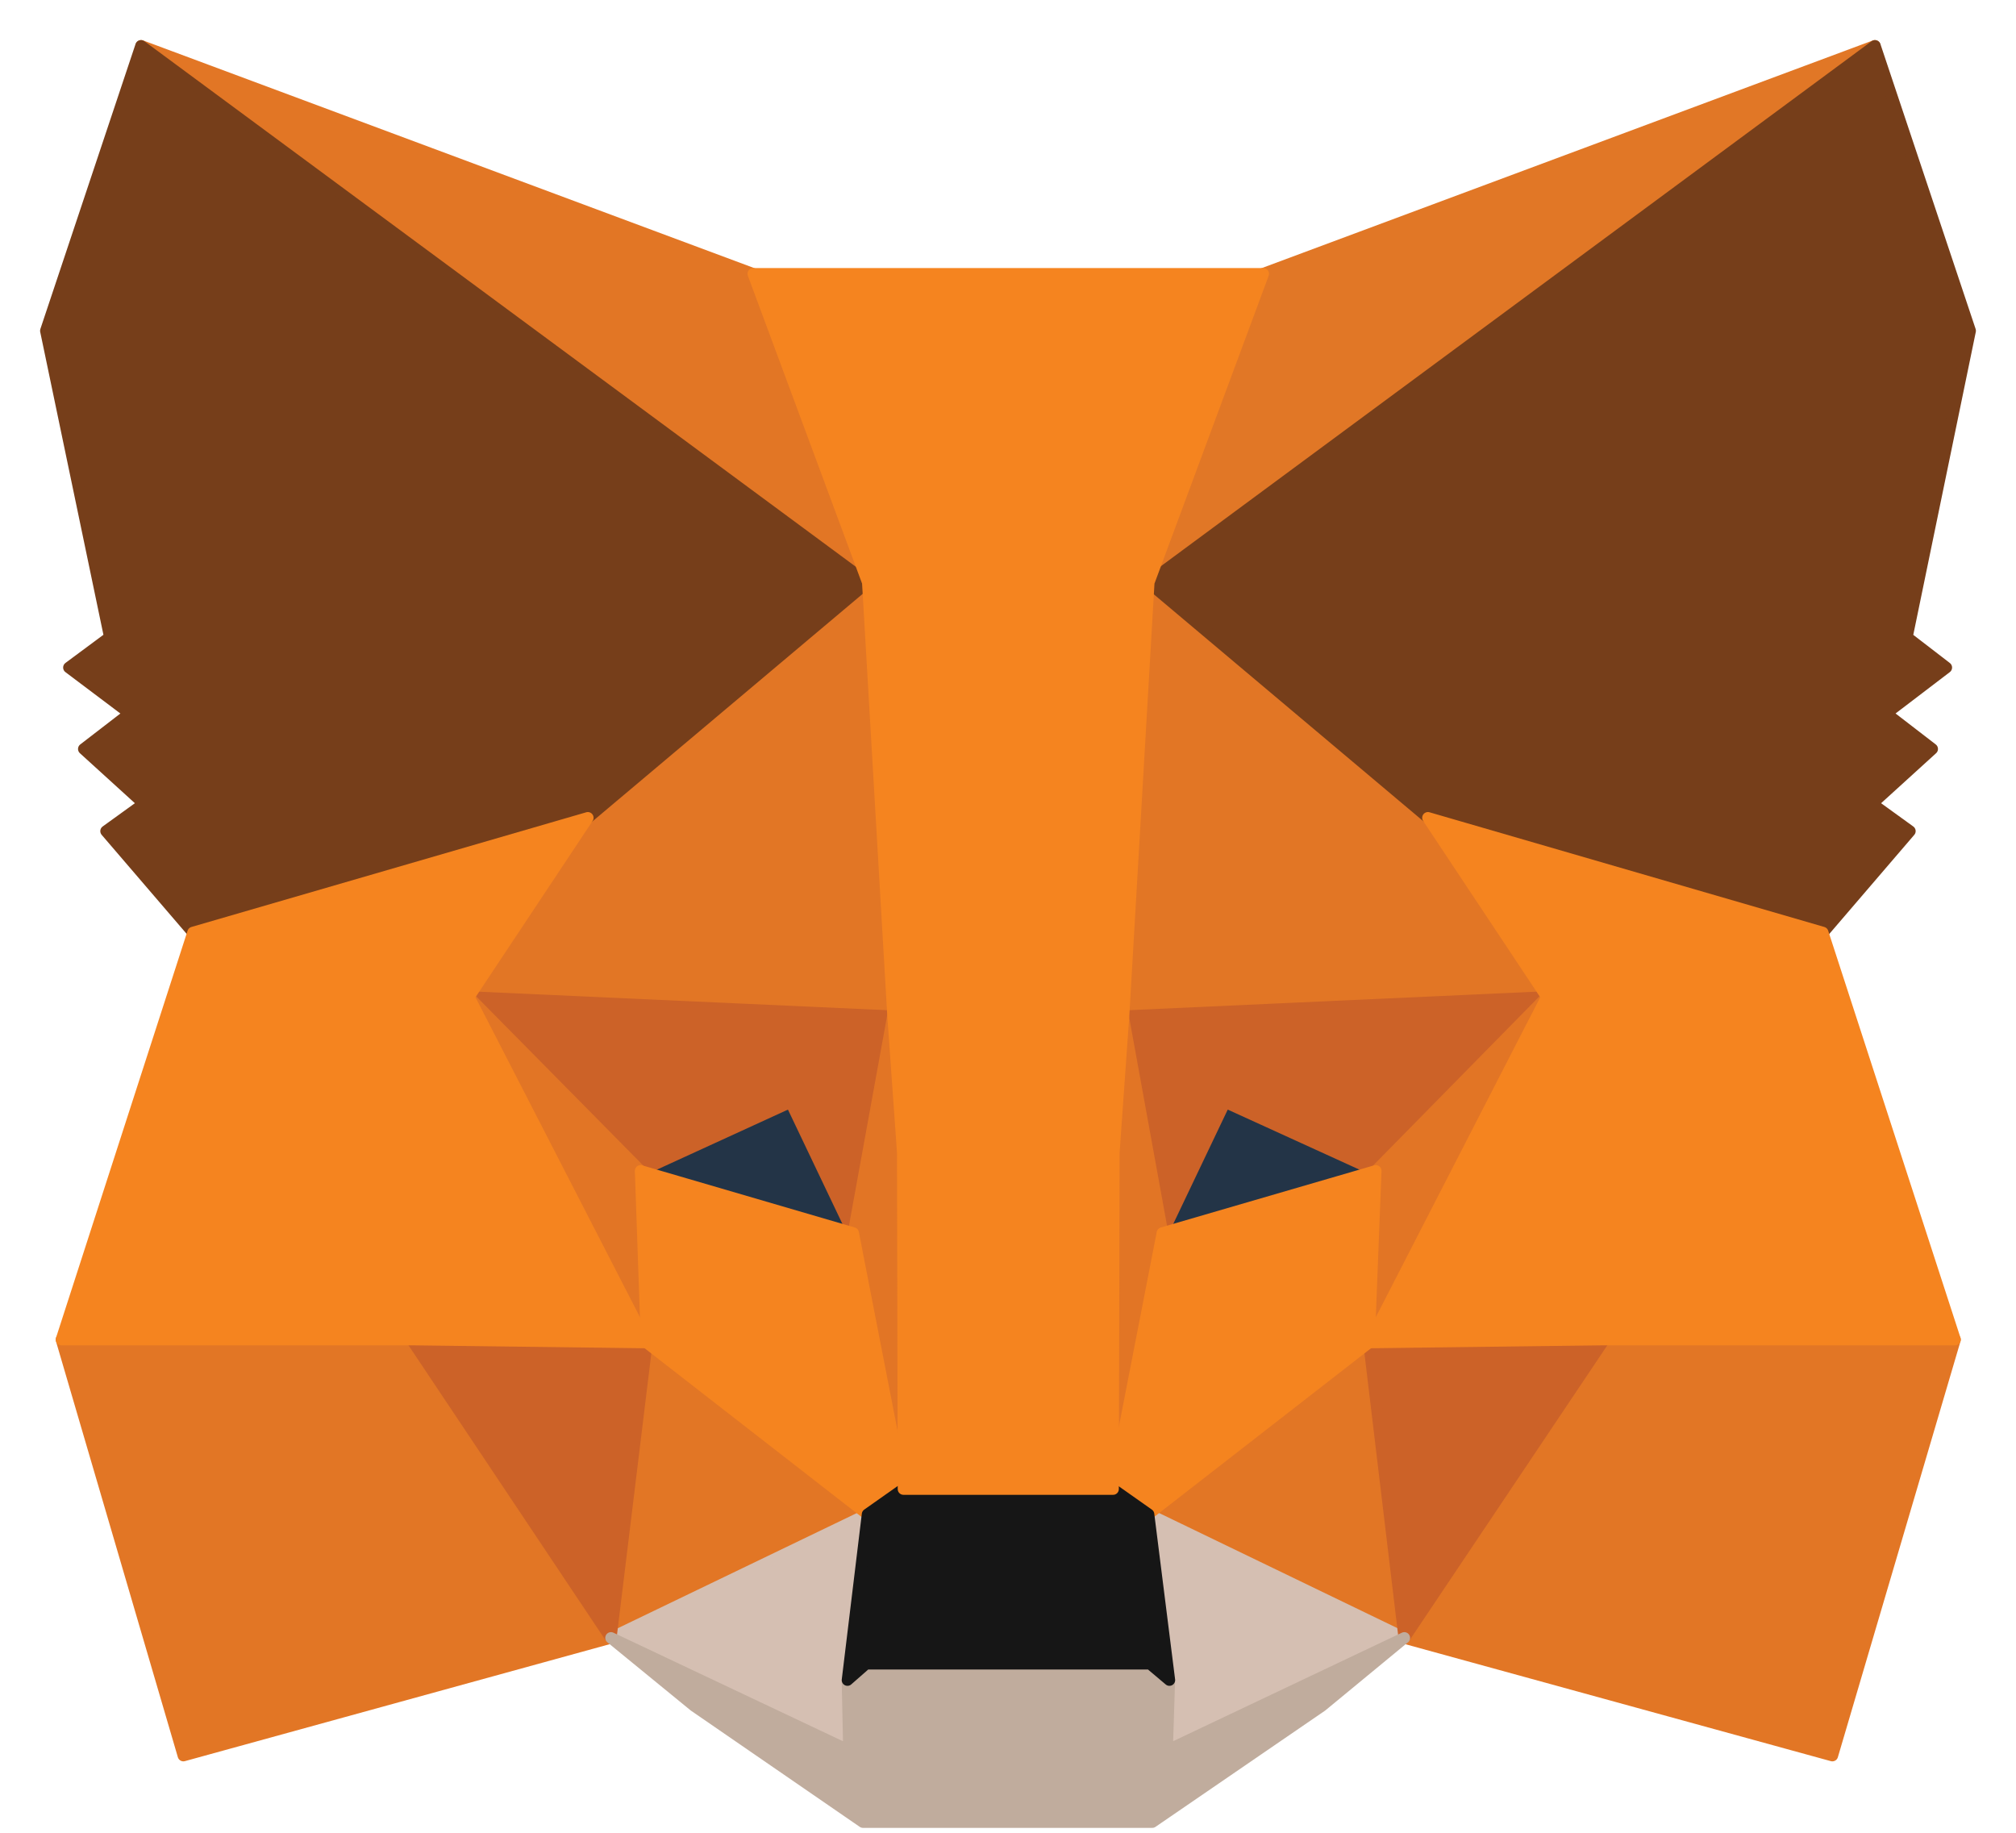
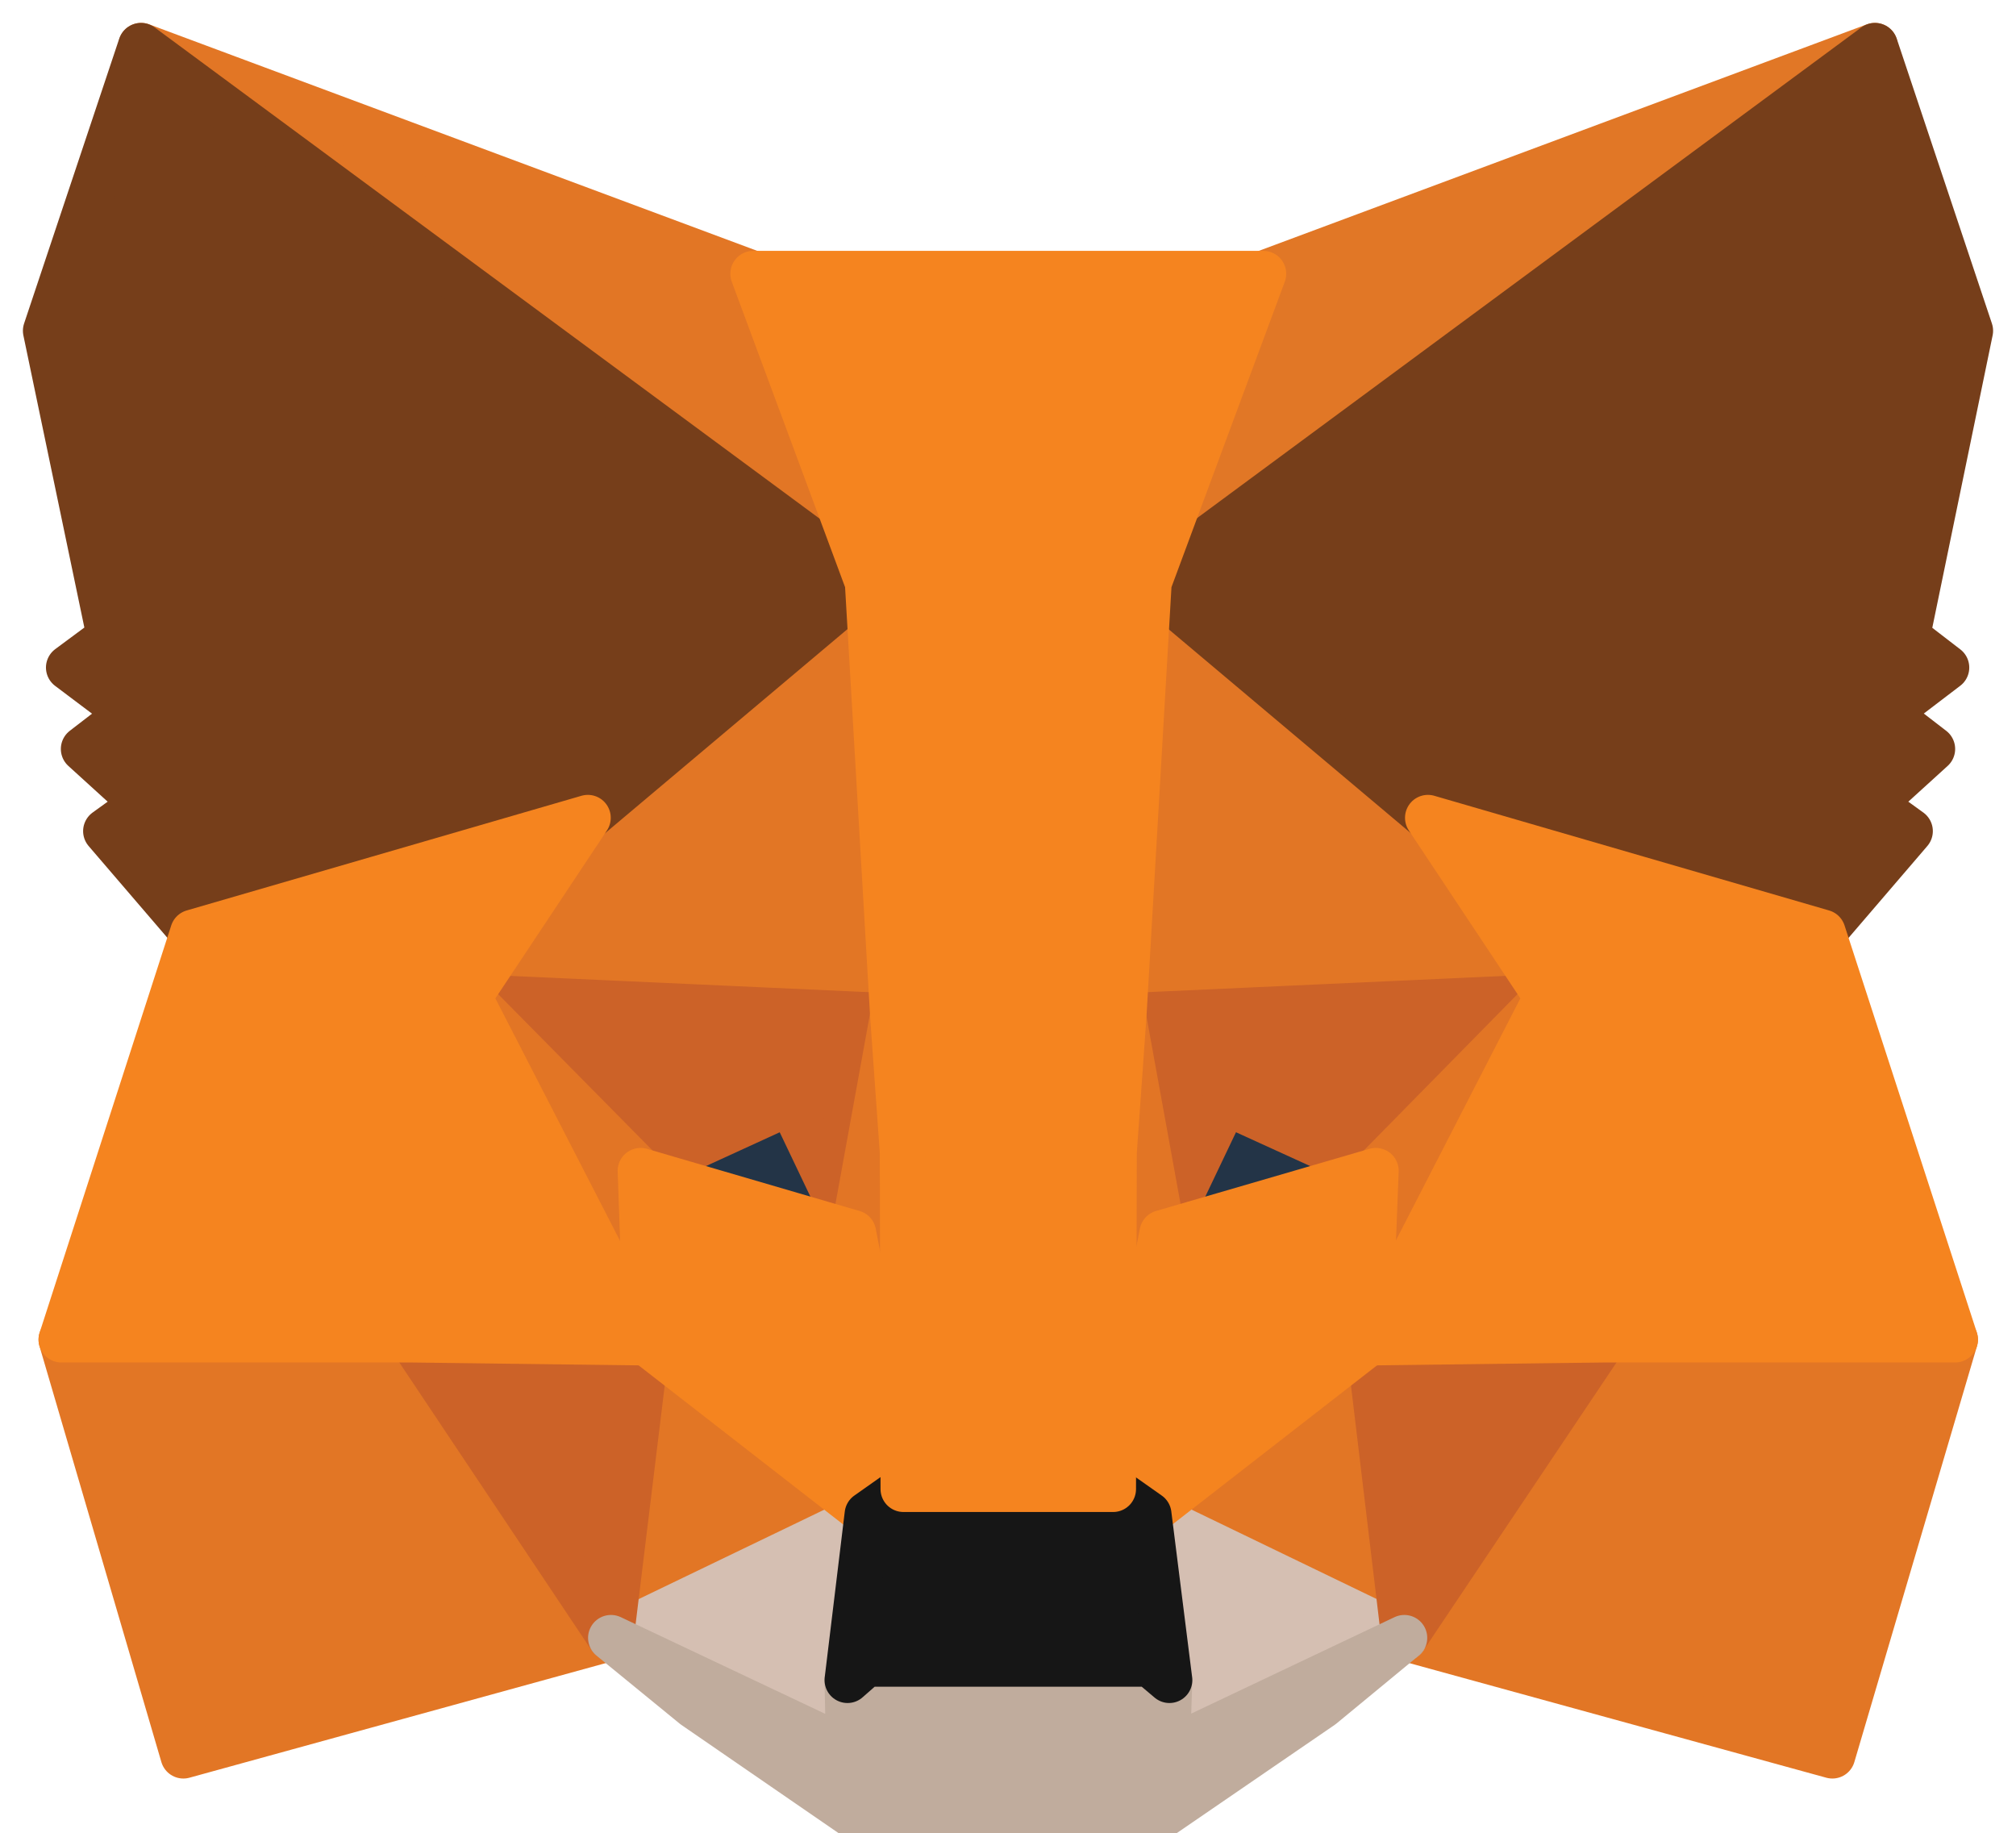
<svg xmlns="http://www.w3.org/2000/svg" width="44" height="40" viewBox="0 0 44 40" fill="none">
-   <path d="M40.919 1L24.513 13.115L27.564 5.975L40.919 1Z" fill="#E17726" stroke="#E17726" stroke-width="0.25" stroke-linecap="round" stroke-linejoin="round" />
-   <path d="M3.082 1L19.342 13.228L16.437 5.975L3.082 1Z" fill="#E27625" stroke="#E27625" stroke-width="0.25" stroke-linecap="round" stroke-linejoin="round" />
-   <path d="M35.01 29.092L30.645 35.747L39.992 38.316L42.669 29.237L35.01 29.092Z" fill="#E27625" stroke="#E27625" stroke-width="0.25" stroke-linecap="round" stroke-linejoin="round" />
-   <path d="M1.341 29.237L4.002 38.316L13.333 35.747L8.984 29.092L1.341 29.237Z" fill="#E27625" stroke="#E27625" stroke-width="0.25" stroke-linecap="round" stroke-linejoin="round" />
-   <path d="M12.827 17.848L10.23 21.757L19.48 22.177L19.172 12.242L12.827 17.848Z" fill="#E27625" stroke="#E27625" stroke-width="0.25" stroke-linecap="round" stroke-linejoin="round" />
-   <path d="M31.166 17.847L24.724 12.129L24.513 22.177L33.762 21.756L31.166 17.847Z" fill="#E27625" stroke="#E27625" stroke-width="0.25" stroke-linecap="round" stroke-linejoin="round" />
-   <path d="M13.335 35.746L18.933 33.048L14.114 29.301L13.335 35.746Z" fill="#E27625" stroke="#E27625" stroke-width="0.25" stroke-linecap="round" stroke-linejoin="round" />
-   <path d="M25.068 33.048L30.651 35.746L29.888 29.301L25.068 33.048Z" fill="#E27625" stroke="#E27625" stroke-width="0.25" stroke-linecap="round" stroke-linejoin="round" />
-   <path d="M30.651 35.746L25.068 33.049L25.523 36.667L25.474 38.202L30.651 35.746Z" fill="#D5BFB2" stroke="#D5BFB2" stroke-width="0.25" stroke-linecap="round" stroke-linejoin="round" />
-   <path d="M13.335 35.746L18.528 38.202L18.495 36.667L18.933 33.049L13.335 35.746Z" fill="#D5BFB2" stroke="#D5BFB2" stroke-width="0.25" stroke-linecap="round" stroke-linejoin="round" />
-   <path d="M18.622 26.91L13.981 25.553L17.259 24.051L18.622 26.91Z" fill="#233447" stroke="#233447" stroke-width="0.25" stroke-linecap="round" stroke-linejoin="round" />
-   <path d="M25.379 26.91L26.742 24.051L30.036 25.553L25.379 26.91Z" fill="#233447" stroke="#233447" stroke-width="0.25" stroke-linecap="round" stroke-linejoin="round" />
-   <path d="M13.332 35.747L14.144 29.092L8.983 29.237L13.332 35.747Z" fill="#CC6228" stroke="#CC6228" stroke-width="0.25" stroke-linecap="round" stroke-linejoin="round" />
-   <path d="M29.852 29.092L30.648 35.747L35.013 29.237L29.852 29.092Z" fill="#CC6228" stroke="#CC6228" stroke-width="0.25" stroke-linecap="round" stroke-linejoin="round" />
-   <path d="M33.762 21.758L24.513 22.178L25.373 26.911L26.736 24.052L30.03 25.554L33.762 21.758Z" fill="#CC6228" stroke="#CC6228" stroke-width="0.25" stroke-linecap="round" stroke-linejoin="round" />
-   <path d="M13.979 25.554L17.257 24.052L18.62 26.911L19.48 22.178L10.23 21.758L13.979 25.554Z" fill="#CC6228" stroke="#CC6228" stroke-width="0.25" stroke-linecap="round" stroke-linejoin="round" />
-   <path d="M10.23 21.758L14.109 29.302L13.979 25.554L10.23 21.758Z" fill="#E27525" stroke="#E27525" stroke-width="0.25" stroke-linecap="round" stroke-linejoin="round" />
-   <path d="M30.029 25.554L29.883 29.302L33.761 21.758L30.029 25.554Z" fill="#E27525" stroke="#E27525" stroke-width="0.25" stroke-linecap="round" stroke-linejoin="round" />
-   <path d="M19.487 22.178L18.627 26.911L19.714 32.5L19.958 25.134L19.487 22.178Z" fill="#E27525" stroke="#E27525" stroke-width="0.25" stroke-linecap="round" stroke-linejoin="round" />
-   <path d="M24.513 22.178L24.059 25.118L24.286 32.5L25.373 26.911L24.513 22.178Z" fill="#E27525" stroke="#E27525" stroke-width="0.25" stroke-linecap="round" stroke-linejoin="round" />
-   <path d="M25.369 26.91L24.282 32.499L25.061 33.048L29.881 29.3L30.027 25.553L25.369 26.91Z" fill="#F5841F" stroke="#F5841F" stroke-width="0.25" stroke-linecap="round" stroke-linejoin="round" />
-   <path d="M13.981 25.553L14.111 29.3L18.931 33.048L19.71 32.499L18.622 26.91L13.981 25.553Z" fill="#F5841F" stroke="#F5841F" stroke-width="0.25" stroke-linecap="round" stroke-linejoin="round" />
-   <path d="M25.473 38.202L25.522 36.667L25.1 36.311H18.901L18.495 36.667L18.528 38.202L13.335 35.746L15.152 37.232L18.836 39.768H25.148L28.848 37.232L30.65 35.746L25.473 38.202Z" fill="#C0AC9D" stroke="#C0AC9D" stroke-width="0.25" stroke-linecap="round" stroke-linejoin="round" />
-   <path d="M25.068 33.049L24.289 32.5H19.713L18.934 33.049L18.496 36.668L18.902 36.312H25.101L25.523 36.668L25.068 33.049Z" fill="#161616" stroke="#161616" stroke-width="0.25" stroke-linecap="round" stroke-linejoin="round" />
-   <path d="M41.62 13.907L43 7.219L40.922 1L25.068 12.711L31.17 17.848L39.787 20.352L41.685 18.139L40.858 17.541L42.172 16.346L41.166 15.571L42.48 14.569L41.62 13.907Z" fill="#763E1A" stroke="#763E1A" stroke-width="0.25" stroke-linecap="round" stroke-linejoin="round" />
-   <path d="M1 7.219L2.396 13.907L1.503 14.569L2.834 15.571L1.828 16.346L3.142 17.541L2.314 18.139L4.213 20.352L12.83 17.848L18.931 12.711L3.077 1L1 7.219Z" fill="#763E1A" stroke="#763E1A" stroke-width="0.25" stroke-linecap="round" stroke-linejoin="round" />
-   <path d="M39.782 20.351L31.165 17.848L33.761 21.757L29.883 29.301L35.011 29.236H42.67L39.782 20.351Z" fill="#F5841F" stroke="#F5841F" stroke-width="0.25" stroke-linecap="round" stroke-linejoin="round" />
-   <path d="M12.83 17.848L4.213 20.351L1.341 29.236H8.984L14.112 29.301L10.233 21.757L12.83 17.848Z" fill="#F5841F" stroke="#F5841F" stroke-width="0.25" stroke-linecap="round" stroke-linejoin="round" />
-   <path d="M24.522 22.177L25.073 12.711L27.572 5.975H16.44L18.939 12.711L19.491 22.177L19.702 25.149L19.718 32.499H24.294L24.311 25.149L24.522 22.177Z" fill="#F5841F" stroke="#F5841F" stroke-width="0.25" stroke-linecap="round" stroke-linejoin="round" />
+   <path d="M40.919 1L24.513 13.115L27.564 5.975L40.919 1Z" fill="#E17726" stroke="#E17726" strokeWidth="0.25" stroke-linecap="round" stroke-linejoin="round" />
+   <path d="M3.082 1L19.342 13.228L16.437 5.975L3.082 1Z" fill="#E27625" stroke="#E27625" strokeWidth="0.25" stroke-linecap="round" stroke-linejoin="round" />
+   <path d="M35.01 29.092L30.645 35.747L39.992 38.316L42.669 29.237L35.01 29.092Z" fill="#E27625" stroke="#E27625" strokeWidth="0.25" stroke-linecap="round" stroke-linejoin="round" />
+   <path d="M1.341 29.237L4.002 38.316L13.333 35.747L8.984 29.092L1.341 29.237Z" fill="#E27625" stroke="#E27625" strokeWidth="0.25" stroke-linecap="round" stroke-linejoin="round" />
+   <path d="M12.827 17.848L10.23 21.757L19.48 22.177L19.172 12.242L12.827 17.848Z" fill="#E27625" stroke="#E27625" strokeWidth="0.25" stroke-linecap="round" stroke-linejoin="round" />
+   <path d="M31.166 17.847L24.724 12.129L24.513 22.177L33.762 21.756L31.166 17.847Z" fill="#E27625" stroke="#E27625" strokeWidth="0.25" stroke-linecap="round" stroke-linejoin="round" />
+   <path d="M13.335 35.746L18.933 33.048L14.114 29.301L13.335 35.746Z" fill="#E27625" stroke="#E27625" strokeWidth="0.25" stroke-linecap="round" stroke-linejoin="round" />
+   <path d="M25.068 33.048L30.651 35.746L29.888 29.301L25.068 33.048Z" fill="#E27625" stroke="#E27625" strokeWidth="0.25" stroke-linecap="round" stroke-linejoin="round" />
+   <path d="M30.651 35.746L25.068 33.049L25.523 36.667L25.474 38.202L30.651 35.746Z" fill="#D5BFB2" stroke="#D5BFB2" strokeWidth="0.25" stroke-linecap="round" stroke-linejoin="round" />
+   <path d="M13.335 35.746L18.528 38.202L18.495 36.667L18.933 33.049L13.335 35.746Z" fill="#D5BFB2" stroke="#D5BFB2" strokeWidth="0.25" stroke-linecap="round" stroke-linejoin="round" />
+   <path d="M18.622 26.91L13.981 25.553L17.259 24.051L18.622 26.91Z" fill="#233447" stroke="#233447" strokeWidth="0.25" stroke-linecap="round" stroke-linejoin="round" />
+   <path d="M25.379 26.91L26.742 24.051L30.036 25.553L25.379 26.91Z" fill="#233447" stroke="#233447" strokeWidth="0.25" stroke-linecap="round" stroke-linejoin="round" />
+   <path d="M13.332 35.747L14.144 29.092L8.983 29.237L13.332 35.747Z" fill="#CC6228" stroke="#CC6228" strokeWidth="0.25" stroke-linecap="round" stroke-linejoin="round" />
+   <path d="M29.852 29.092L30.648 35.747L35.013 29.237L29.852 29.092Z" fill="#CC6228" stroke="#CC6228" strokeWidth="0.25" stroke-linecap="round" stroke-linejoin="round" />
+   <path d="M33.762 21.758L24.513 22.178L25.373 26.911L26.736 24.052L30.03 25.554L33.762 21.758Z" fill="#CC6228" stroke="#CC6228" strokeWidth="0.25" stroke-linecap="round" stroke-linejoin="round" />
+   <path d="M13.979 25.554L17.257 24.052L18.62 26.911L19.48 22.178L10.23 21.758L13.979 25.554Z" fill="#CC6228" stroke="#CC6228" strokeWidth="0.25" stroke-linecap="round" stroke-linejoin="round" />
+   <path d="M10.23 21.758L14.109 29.302L13.979 25.554L10.23 21.758Z" fill="#E27525" stroke="#E27525" strokeWidth="0.25" stroke-linecap="round" stroke-linejoin="round" />
+   <path d="M30.029 25.554L29.883 29.302L33.761 21.758L30.029 25.554Z" fill="#E27525" stroke="#E27525" strokeWidth="0.25" stroke-linecap="round" stroke-linejoin="round" />
+   <path d="M19.487 22.178L18.627 26.911L19.714 32.5L19.958 25.134L19.487 22.178Z" fill="#E27525" stroke="#E27525" strokeWidth="0.25" stroke-linecap="round" stroke-linejoin="round" />
+   <path d="M24.513 22.178L24.059 25.118L24.286 32.5L25.373 26.911L24.513 22.178Z" fill="#E27525" stroke="#E27525" strokeWidth="0.25" stroke-linecap="round" stroke-linejoin="round" />
+   <path d="M25.369 26.91L24.282 32.499L25.061 33.048L29.881 29.3L30.027 25.553L25.369 26.91Z" fill="#F5841F" stroke="#F5841F" strokeWidth="0.25" stroke-linecap="round" stroke-linejoin="round" />
+   <path d="M13.981 25.553L14.111 29.3L18.931 33.048L19.71 32.499L18.622 26.91L13.981 25.553Z" fill="#F5841F" stroke="#F5841F" strokeWidth="0.25" stroke-linecap="round" stroke-linejoin="round" />
+   <path d="M25.473 38.202L25.522 36.667L25.1 36.311H18.901L18.495 36.667L18.528 38.202L13.335 35.746L15.152 37.232L18.836 39.768H25.148L28.848 37.232L30.65 35.746L25.473 38.202Z" fill="#C0AC9D" stroke="#C0AC9D" strokeWidth="0.25" stroke-linecap="round" stroke-linejoin="round" />
+   <path d="M25.068 33.049L24.289 32.5H19.713L18.934 33.049L18.496 36.668L18.902 36.312H25.101L25.523 36.668L25.068 33.049Z" fill="#161616" stroke="#161616" strokeWidth="0.25" stroke-linecap="round" stroke-linejoin="round" />
+   <path d="M41.62 13.907L43 7.219L40.922 1L25.068 12.711L31.17 17.848L39.787 20.352L41.685 18.139L40.858 17.541L42.172 16.346L41.166 15.571L42.48 14.569L41.62 13.907Z" fill="#763E1A" stroke="#763E1A" strokeWidth="0.25" stroke-linecap="round" stroke-linejoin="round" />
+   <path d="M1 7.219L2.396 13.907L1.503 14.569L2.834 15.571L1.828 16.346L3.142 17.541L2.314 18.139L4.213 20.352L12.83 17.848L18.931 12.711L3.077 1L1 7.219Z" fill="#763E1A" stroke="#763E1A" strokeWidth="0.25" stroke-linecap="round" stroke-linejoin="round" />
+   <path d="M39.782 20.351L31.165 17.848L33.761 21.757L29.883 29.301L35.011 29.236H42.67L39.782 20.351Z" fill="#F5841F" stroke="#F5841F" strokeWidth="0.25" stroke-linecap="round" stroke-linejoin="round" />
+   <path d="M12.83 17.848L4.213 20.351L1.341 29.236H8.984L14.112 29.301L10.233 21.757L12.83 17.848Z" fill="#F5841F" stroke="#F5841F" strokeWidth="0.25" stroke-linecap="round" stroke-linejoin="round" />
+   <path d="M24.522 22.177L25.073 12.711L27.572 5.975H16.44L18.939 12.711L19.491 22.177L19.702 25.149L19.718 32.499H24.294L24.311 25.149L24.522 22.177Z" fill="#F5841F" stroke="#F5841F" strokeWidth="0.25" stroke-linecap="round" stroke-linejoin="round" />
</svg>
